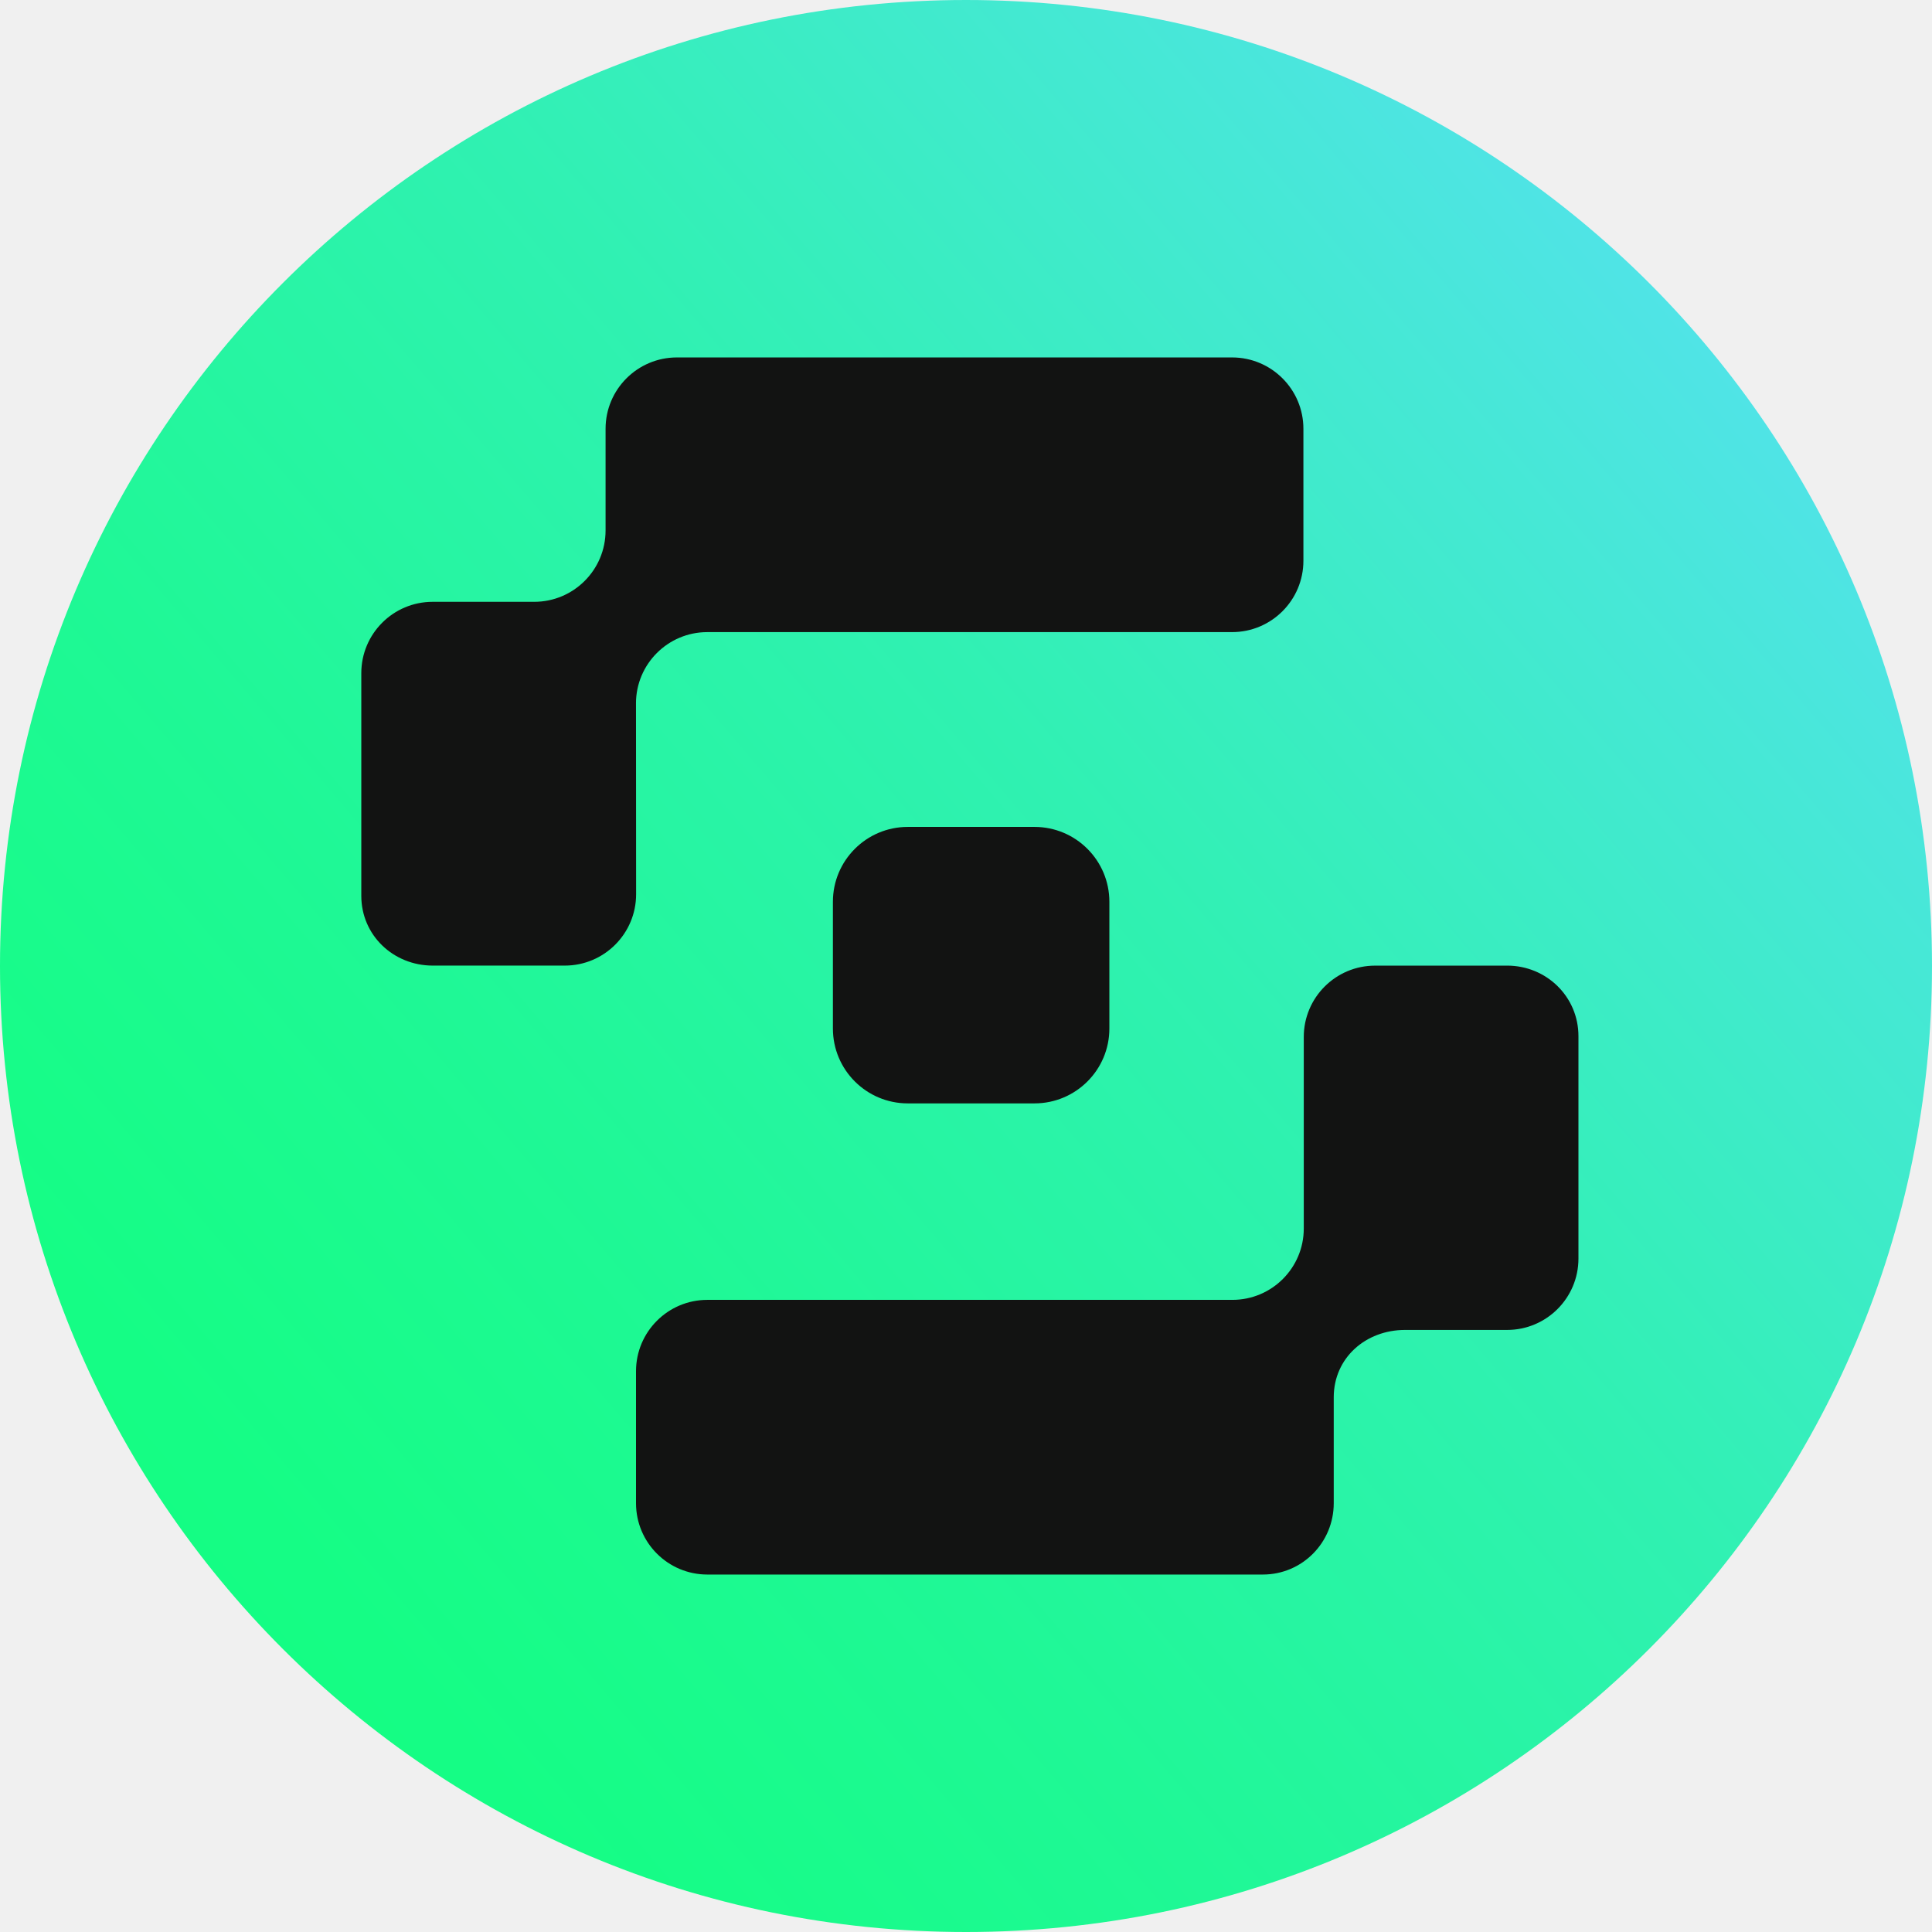
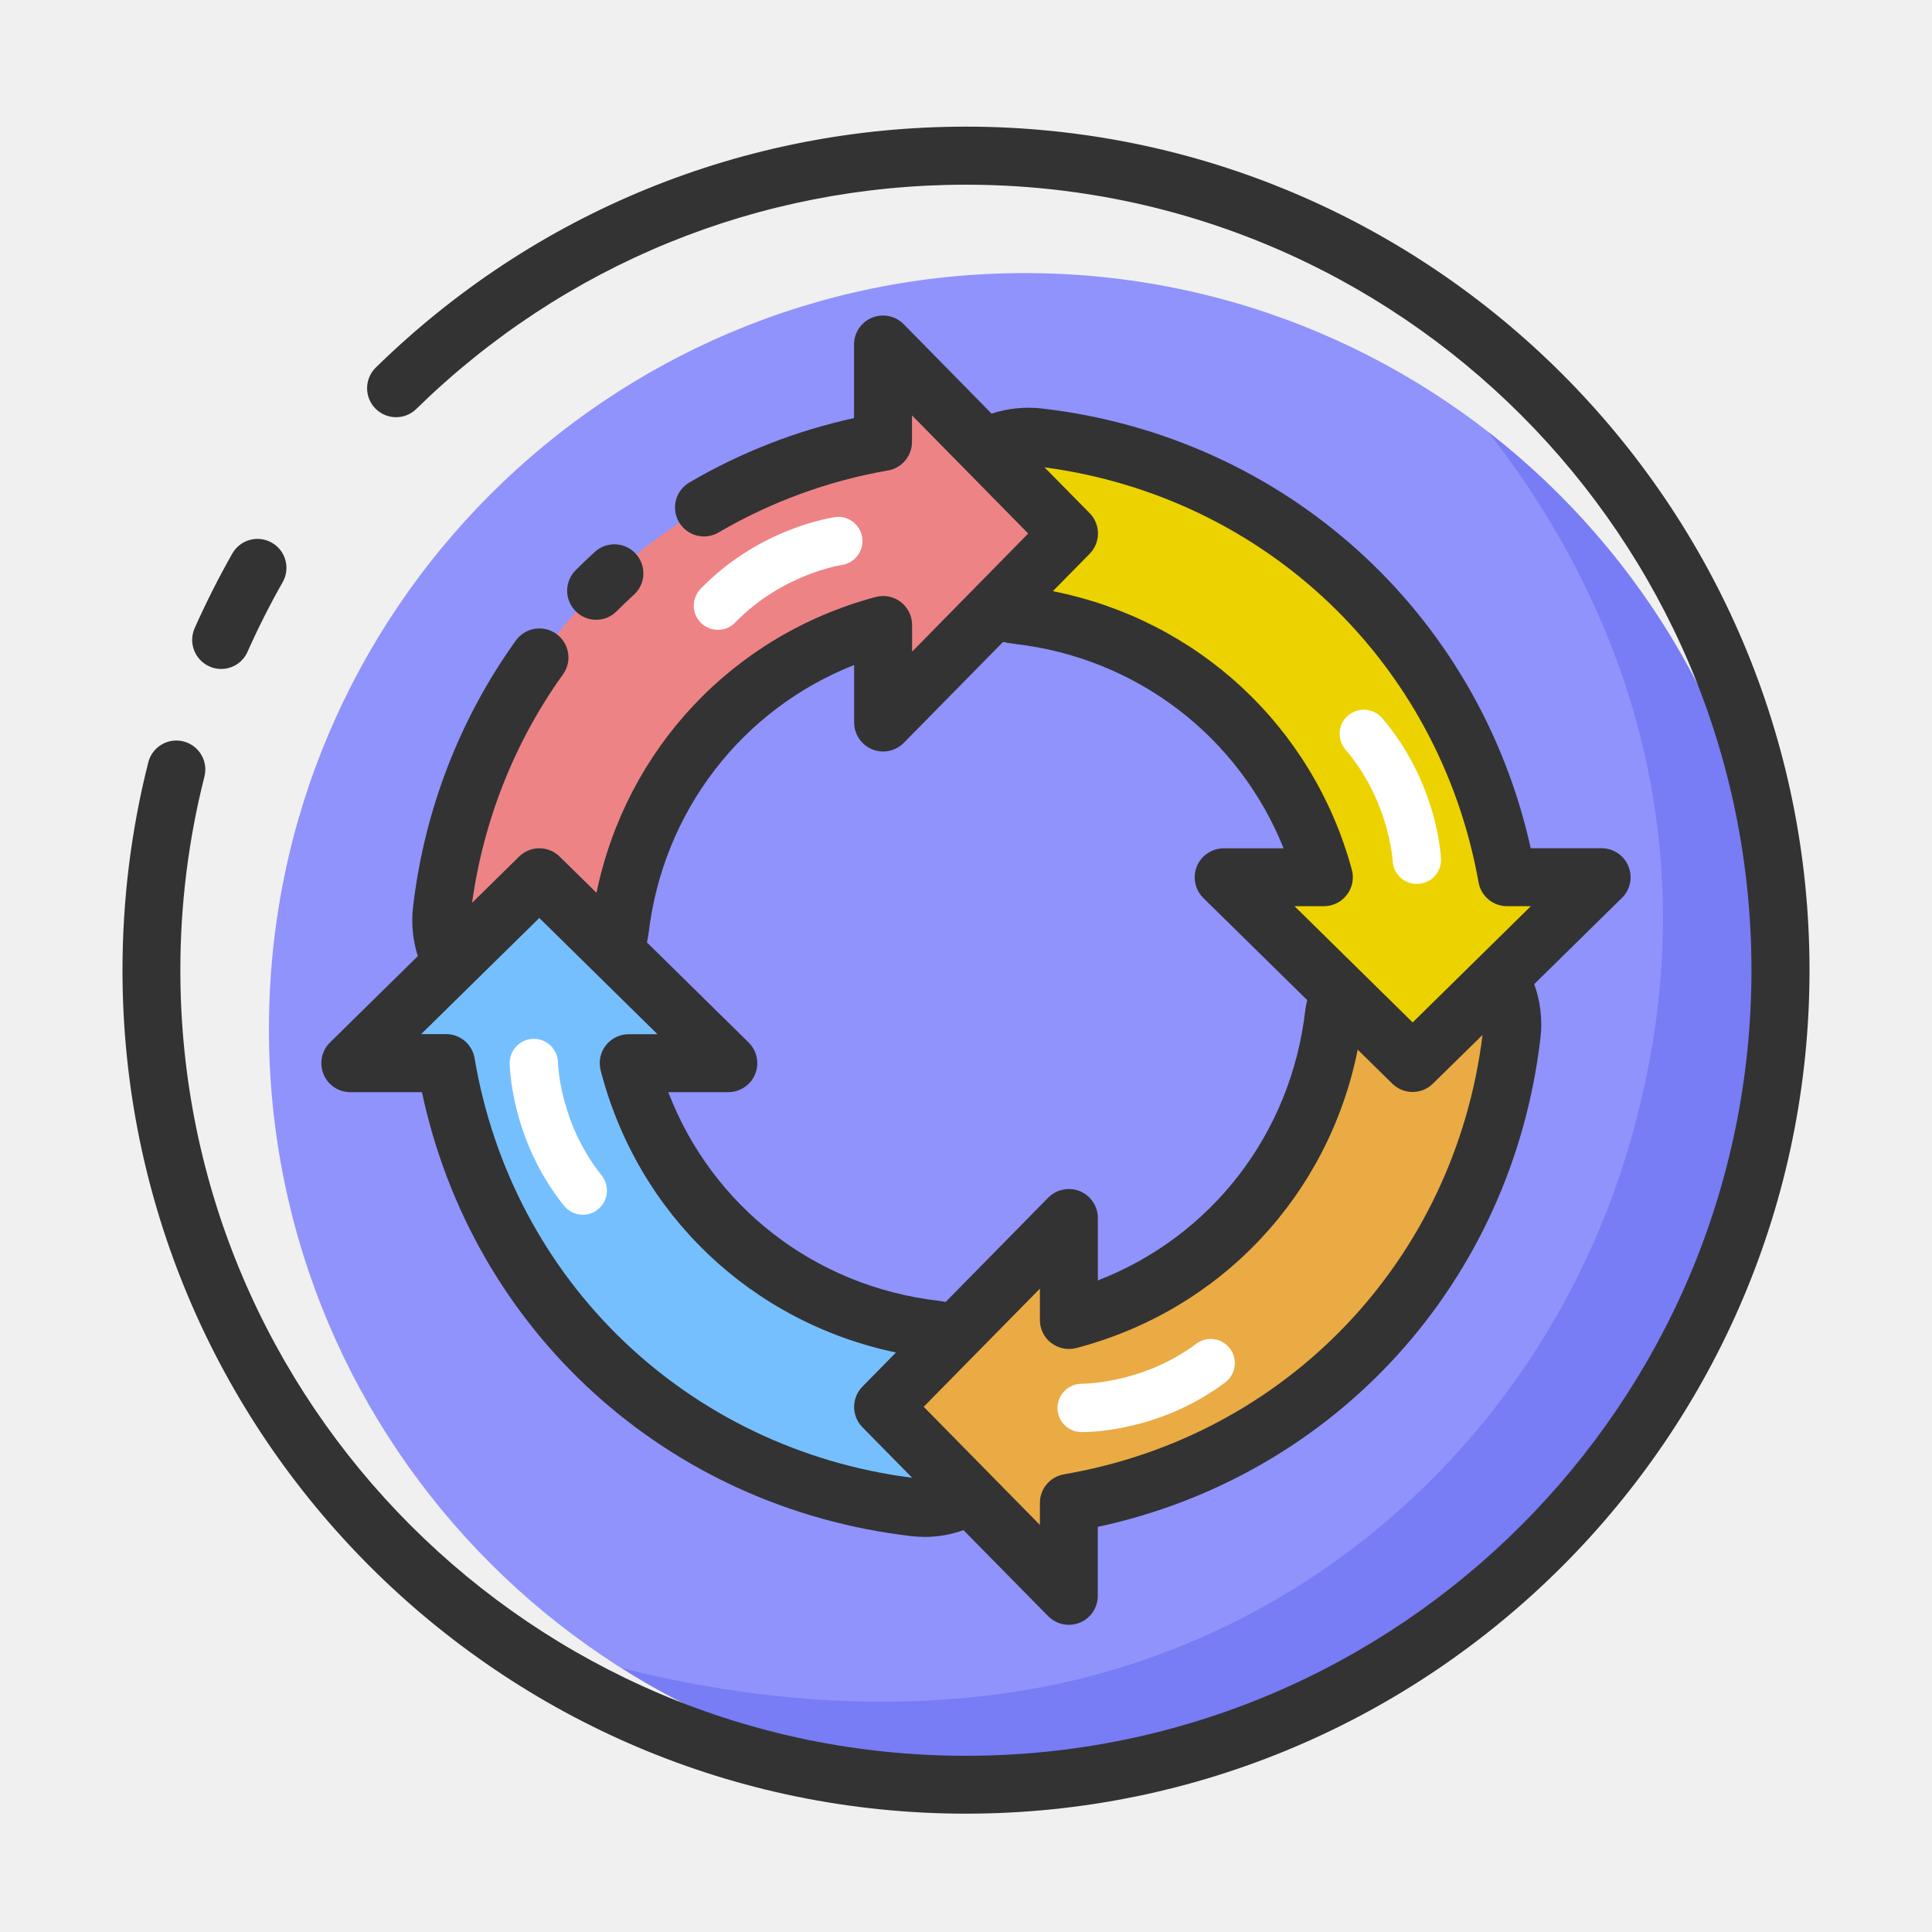
- <svg xmlns="http://www.w3.org/2000/svg" id="Layer_2" viewBox="0 0 1000 1000">
-   <defs>
-     <style>.cls-1{fill:none;}.cls-2{fill:url(#linear-gradient);}.cls-3{clip-path:url(#clippath);}.cls-4{fill:#121312;}</style>
-     <clipPath id="clippath">
-       <circle class="cls-1" cx="500" cy="500" r="500" />
-     </clipPath>
-     <linearGradient id="linear-gradient" x1="-14.94" y1="914.64" x2="1159.05" y2="-86.81" gradientUnits="userSpaceOnUse">
-       <stop offset="0" stop-color="#12ff80" />
-       <stop offset=".13" stop-color="#15fd85" />
-       <stop offset=".29" stop-color="#1ff896" />
-       <stop offset=".49" stop-color="#30f1b2" />
-       <stop offset=".69" stop-color="#48e7d9" />
-       <stop offset=".87" stop-color="#5fddff" />
-     </linearGradient>
-   </defs>
-   <g id="Layer_1-2">
-     <g class="cls-3">
-       <rect class="cls-2" x="-48" y="-81.5" width="1050" height="1153" />
-     </g>
-     <g>
-       <path class="cls-4" d="M780.07,499.81h-68.31c-20.4,0-36.93,16.54-36.93,36.93v99.14c0,20.4-16.54,36.93-36.93,36.93H366.13c-20.4,0-36.93,16.54-36.93,36.93v68.31c0,20.4,16.54,36.93,36.93,36.93h287.5c20.4,0,36.71-16.54,36.71-36.93v-54.8c0-20.4,16.54-34.88,36.93-34.88h52.8c20.4,0,36.93-16.54,36.93-36.93v-115.14c0-20.4-16.54-36.5-36.93-36.5Z" />
-       <path class="cls-4" d="M329.18,364.11c0-20.4,16.54-36.93,36.93-36.93h271.6c20.4,0,36.93-16.54,36.93-36.93v-68.31c0-20.4-16.54-36.93-36.93-36.93H350.37c-20.4,0-36.93,16.54-36.93,36.93v52.63c0,20.4-16.54,36.93-36.93,36.93h-52.57c-20.4,0-36.93,16.54-36.93,36.93v115.26c0,20.4,16.6,36.1,37,36.1h68.31c20.4,0,36.93-16.54,36.93-36.93l-.06-98.74Z" />
-       <path class="cls-4" d="M469.85,428.01h65.62c21.38,0,38.74,17.36,38.74,38.74v65.62c0,21.38-17.36,38.74-38.74,38.74h-65.62c-21.38,0-38.74-17.36-38.74-38.74v-65.62c0-21.38,17.36-38.74,38.74-38.74Z" />
-     </g>
-   </g>
+ <svg xmlns="http://www.w3.org/2000/svg" width="800px" height="800px" viewBox="0 0 1024 1024" class="icon" style="vertical-align: middle;fill: #000000;overflow: hidden;" version="1.1">
+   <path d="M543.13 545.331m-400.589 0a400.589 400.589 0 1 0 801.178 0 400.589 400.589 0 1 0-801.178 0Z" fill="#8F93FB" />
+   <path d="M788.941 229.12c55.654 70.963 127.181 204.544 73.472 381.594-46.541 153.446-176.128 267.418-335.206 287.488-57.19 7.219-123.136 4.659-197.683-14.08 61.85 39.066 135.066 61.798 213.606 61.798 221.235 0 400.589-179.354 400.589-400.589 0-128.563-60.621-242.893-154.778-316.211z" fill="#787CF5" />
+   <path d="M759.398 356.71c11.827 62.515 25.446 215.194-74.65 325.478-63.181 69.581-245.965 120.883-386.355 32.922 53.504 56.883 129.382 92.416 213.606 92.416 161.997 0 293.325-131.328 293.325-293.325 0-58.01-16.896-112.026-45.926-157.491z" fill="#E8A200" />
+   <path d="M512 961.28c-246.528 0-447.078-200.55-447.078-447.078 0-37.274 4.608-74.342 13.67-110.131a15.324 15.324 0 0 1 18.637-11.11c8.243 2.099 13.21 10.445 11.11 18.688a417.874 417.874 0 0 0-12.749 102.605c0 229.581 186.778 416.358 416.358 416.358 229.581 0 416.358-186.778 416.358-416.358 0-229.581-186.778-416.358-416.358-416.358-109.568 0-212.992 42.189-291.277 118.835-6.042 5.939-15.77 5.837-21.709-0.205s-5.837-15.77 0.205-21.709C283.29 112.435 394.342 67.123 512 67.123c246.528 0 447.078 200.55 447.078 447.078 0 246.528-200.55 447.078-447.078 447.078z" fill="#333333" />
+   <path d="M117.197 354.56c-2.099 0-4.198-0.41-6.195-1.331a15.391 15.391 0 0 1-7.834-20.275c5.99-13.466 12.698-26.778 19.968-39.578a15.345 15.345 0 0 1 20.941-5.734c7.373 4.198 9.933 13.568 5.734 20.941a419.922 419.922 0 0 0-18.586 36.813 15.237 15.237 0 0 1-14.029 9.165z" fill="#333333" />
+   <path d="M329.523 476.518a12.8 12.8 0 0 1-12.442-15.974c2.15-8.346 4.762-16.538 7.731-24.32a12.815 12.815 0 1 1 23.962 9.114c-2.611 6.912-4.915 14.182-6.861 21.606a12.882 12.882 0 0 1-12.39 9.574zM359.373 410.931a12.8 12.8 0 0 1-10.394-20.224c44.083-62.157 108.032-75.827 110.746-76.39 6.912-1.382 13.67 3.072 15.104 9.984 1.434 6.912-3.021 13.67-9.933 15.104-0.768 0.154-57.037 12.595-94.976 66.099-2.56 3.584-6.502 5.427-10.547 5.427z" fill="#FFFFFF" />
+   <path d="M798.771 464.947c-22.016-123.546-122.368-218.573-248.166-233.165-26.01-3.021-49.562 15.616-52.531 41.626s15.616 49.562 41.626 52.531c78.234 9.062 141.773 64.768 161.946 138.957h-53.043l100.147 98.509L848.896 464.896h-50.125z" fill="#ECD300" />
+   <path d="M748.749 563.456l-38.656-37.99c-1.434 3.738-2.509 7.68-3.021 11.827-9.216 79.309-65.434 142.797-140.544 162.406v-54.17l-98.509 100.147 98.509 100.147v-49.203c124.57-21.35 220.006-121.293 234.752-248.371 1.28-10.854-1.28-21.299-6.554-29.952l-45.978 45.158z" fill="#FFFFFF" />
+   <path d="M495.821 704.666c-79.36-9.216-143.104-65.792-162.56-141.21H386.048L285.85 464.947l-100.147 98.509h50.637c21.146 124.774 121.446 220.672 248.525 235.418 1.843 0.205 3.686 0.307 5.53 0.307 23.757 0 44.237-17.818 47.053-41.933a47.401 47.401 0 0 0-41.626-52.582z" fill="#76BFFF" />
+   <path d="M794.726 518.195l-45.978 45.21-38.656-37.99c-1.434 3.738-2.509 7.68-3.021 11.827-9.216 79.309-65.434 142.797-140.544 162.406v-54.17l-98.509 100.147 98.509 100.147v-49.203c124.57-21.35 220.006-121.293 234.752-248.371 1.28-10.906-1.28-21.299-6.554-30.003z" fill="#EAAB44" />
+   <path d="M285.85 464.947l39.936 39.27c1.28-3.43 2.202-7.066 2.611-10.854 9.114-78.746 65.024-142.182 139.622-162.15v51.661l98.509-100.147-98.458-100.096v51.61C344.064 255.949 248.883 356.045 234.24 482.458c-1.178 10.035 0.922 19.712 5.376 27.955l46.234-45.466z" fill="#EE8385" />
+   <path d="M863.078 459.11a15.329 15.329 0 0 0-14.234-9.523h-37.53c-27.75-125.184-130.304-218.163-258.97-233.062-9.318-1.075-18.381-0.051-26.778 2.714l-46.592-47.411a15.375 15.375 0 0 0-16.794-3.43 15.329 15.329 0 0 0-9.523 14.234v38.963a298.921 298.921 0 0 0-87.296 34.15 15.319 15.319 0 0 0-5.478 20.992 15.319 15.319 0 0 0 20.992 5.478 269.343 269.343 0 0 1 89.805-32.87c7.373-1.28 12.698-7.68 12.698-15.155V220.16l61.594 62.618-61.542 62.618V331.264c0-4.762-2.202-9.267-5.99-12.186-3.789-2.918-8.704-3.891-13.312-2.662-75.878 20.275-132.301 80.794-147.968 156.774l-19.507-19.149a15.309 15.309 0 0 0-21.555 0l-24.883 24.474c6.042-43.725 22.63-85.504 48.179-121.088 4.966-6.912 3.379-16.486-3.533-21.453a15.35 15.35 0 0 0-21.453 3.533c-29.747 41.37-48.589 90.214-54.477 141.261-1.024 8.858-0.102 17.664 2.509 26.01l-46.541 45.773c-4.454 4.352-5.786 11.008-3.43 16.794s7.987 9.523 14.234 9.523h37.939c26.88 126.413 129.638 220.262 259.43 235.315 2.406 0.256 4.864 0.41 7.27 0.41 6.963 0 13.773-1.28 20.326-3.584l44.851 45.568c2.97 2.97 6.912 4.608 10.957 4.608 1.946 0 3.942-0.358 5.837-1.126a15.329 15.329 0 0 0 9.523-14.234v-36.557c126.054-27.085 219.648-129.792 234.65-259.277 1.126-9.728-0.051-19.354-3.328-28.365l46.438-45.67a15.309 15.309 0 0 0 3.482-16.845z m-79.411 8.55c1.28 7.322 7.68 12.646 15.104 12.646h12.595l-62.618 61.594-62.618-61.594h15.565c4.762 0 9.318-2.253 12.186-6.042 2.918-3.789 3.891-8.755 2.611-13.363-20.736-76.083-81.971-132.454-158.464-147.558l19.507-19.814a15.36 15.36 0 0 0 0-21.555l-23.91-24.269C670.72 263.322 762.88 351.13 783.667 467.661z m-439.962 27.494C351.232 430.08 393.216 375.962 452.71 352.461v30.464c0 6.246 3.789 11.827 9.523 14.234 5.786 2.355 12.39 1.024 16.794-3.43l52.634-53.504c2.048 0.461 4.147 0.819 6.298 1.075 64.717 7.475 118.682 49.203 142.387 108.339h-31.744c-6.246 0-11.878 3.789-14.234 9.523-2.355 5.786-1.024 12.39 3.43 16.794l55.04 54.118c-0.41 1.843-0.819 3.635-1.024 5.478-7.578 65.587-49.92 119.859-109.926 143.104v-33.075c0-6.246-3.789-11.878-9.523-14.234a15.488 15.488 0 0 0-16.794 3.43l-54.374 55.296c-1.229-0.205-2.406-0.512-3.635-0.614-65.843-7.629-120.218-50.227-143.36-110.592h31.795c6.246 0 11.878-3.789 14.234-9.523s1.024-12.39-3.43-16.794L342.886 499.507c0.307-1.434 0.614-2.918 0.819-4.352z m-92.16 65.741a15.345 15.345 0 0 0-15.155-12.8H223.232l27.136-26.675 35.482-34.867 62.618 61.594h-15.258c-4.762 0-9.216 2.202-12.134 5.939-2.918 3.738-3.891 8.653-2.714 13.261 19.763 76.544 80.128 133.478 156.518 149.504l-17.766 18.074a15.36 15.36 0 0 0 0 21.555l26.368 26.778c-118.938-15.206-211.968-104.192-231.936-222.362z m534.221-12.339c-14.746 119.194-103.629 212.634-221.85 232.858-7.373 1.28-12.749 7.68-12.749 15.155v11.674l-61.594-62.618 61.594-62.618v16.64c0 4.762 2.202 9.267 5.99 12.134 3.789 2.918 8.653 3.891 13.261 2.714 76.749-20.07 133.786-81.152 149.197-158.157l18.33 18.022a15.324 15.324 0 0 0 21.504 0l26.317-25.805z" fill="#333333" />
+   <path d="M315.955 328.499c3.942 0 7.885-1.485 10.854-4.506 2.97-2.97 6.042-5.888 9.165-8.755a15.329 15.329 0 0 0 1.024-21.709 15.329 15.329 0 0 0-21.709-1.024 304.64 304.64 0 0 0-10.189 9.728 15.36 15.36 0 0 0 0 21.709c2.97 3.021 6.912 4.557 10.854 4.557z" fill="#333333" />
+   <path d="M380.518 333.824c-3.226 0-6.4-1.178-8.909-3.584a12.841 12.841 0 0 1-0.307-18.125c31.13-32.205 69.683-37.786 71.27-38.042 7.014-0.973 13.466 3.942 14.438 10.957 0.973 6.963-3.891 13.414-10.906 14.438-0.512 0.051-31.693 4.915-56.422 30.464-2.458 2.611-5.837 3.891-9.165 3.891zM308.941 643.84c-3.738 0-7.475-1.638-9.984-4.762-28.058-34.918-28.774-73.83-28.826-75.52a12.841 12.841 0 0 1 12.646-12.954h0.154c6.963 0 12.698 5.632 12.8 12.595 0 0.563 0.922 32.102 23.142 59.802 4.403 5.53 3.533 13.568-1.946 17.971-2.355 1.946-5.171 2.867-7.987 2.867zM750.95 468.531c-6.81 0-12.442-5.376-12.8-12.237-0.051-0.666-1.997-32.102-25.037-59.034a12.749 12.749 0 0 1 1.382-18.022c5.376-4.608 13.466-3.994 18.074 1.382 29.133 34.048 31.13 72.909 31.181 74.547a12.739 12.739 0 0 1-12.237 13.312c-0.205 0.051-0.358 0.051-0.563 0.051z" fill="#FFFFFF" />
+   <path d="M573.645 759.04h-0.666a12.764 12.764 0 0 1-12.493-13.056 12.861 12.861 0 0 1 13.005-12.544c0.154-0.051 32 0.154 60.518-21.197 5.632-4.25 13.67-3.123 17.92 2.56 4.25 5.632 3.072 13.67-2.56 17.92-33.741 25.344-70.298 26.317-75.725 26.317z" fill="#FFFFFF" />
</svg>
